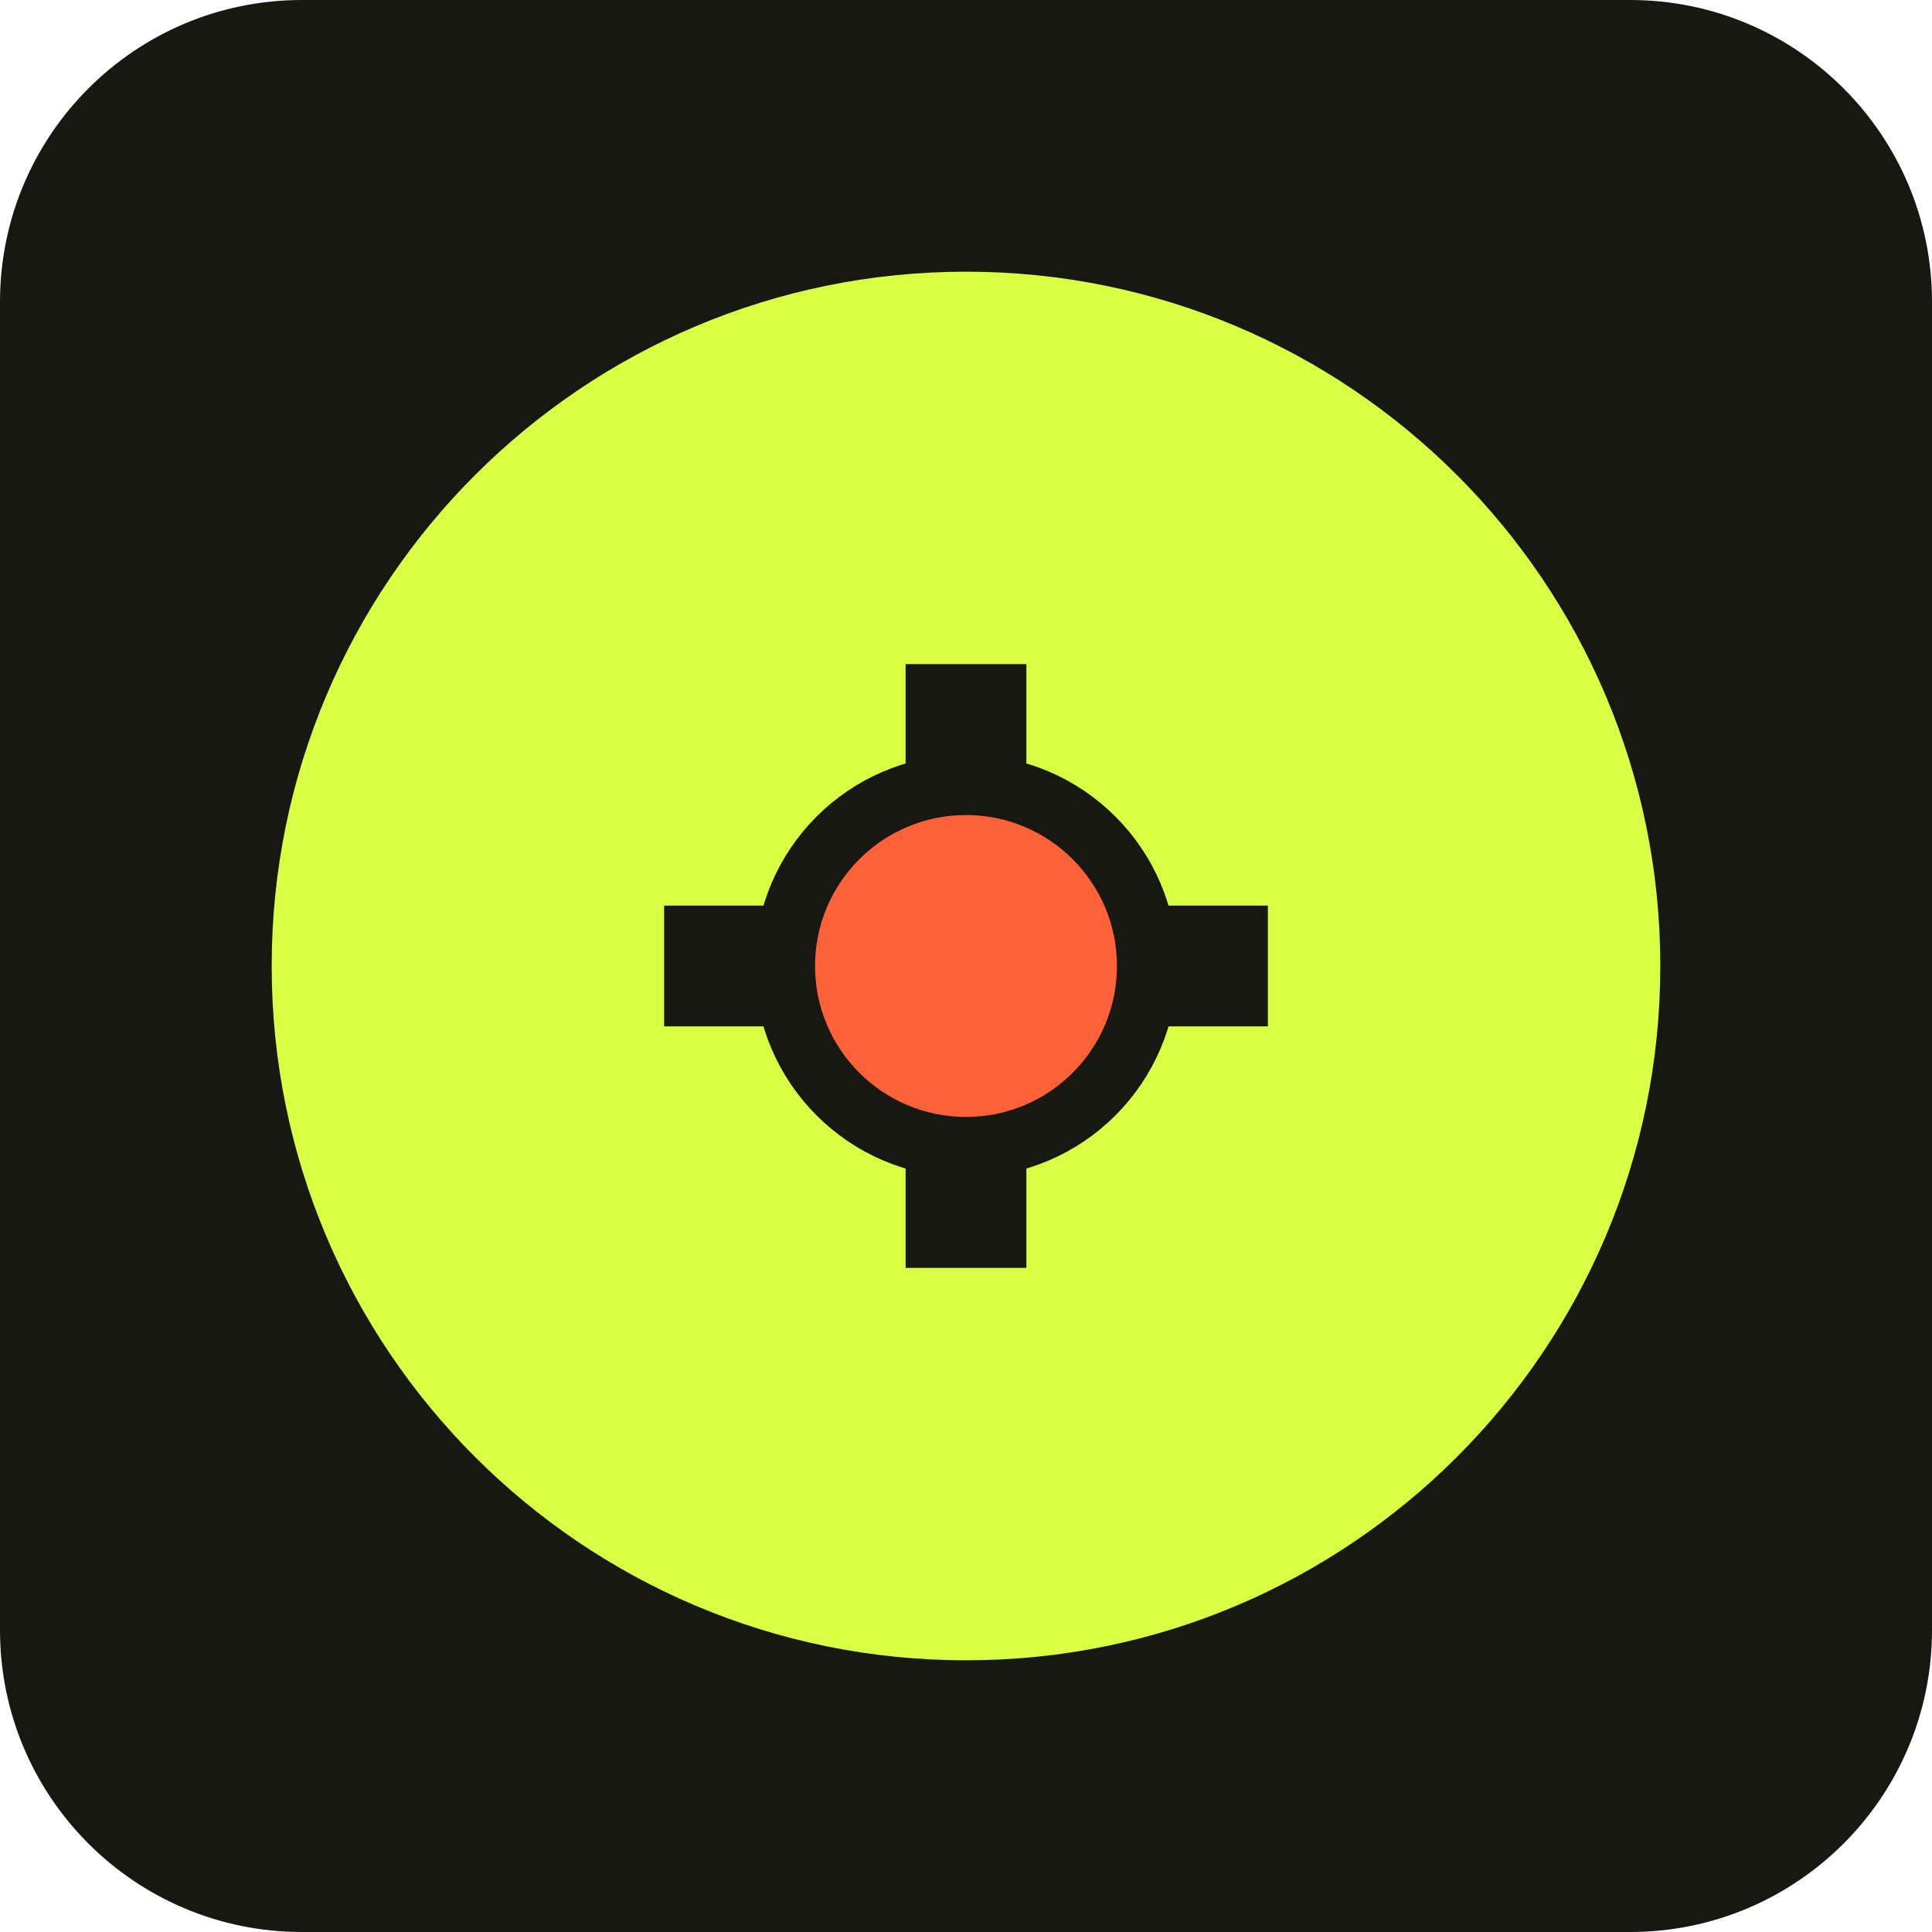
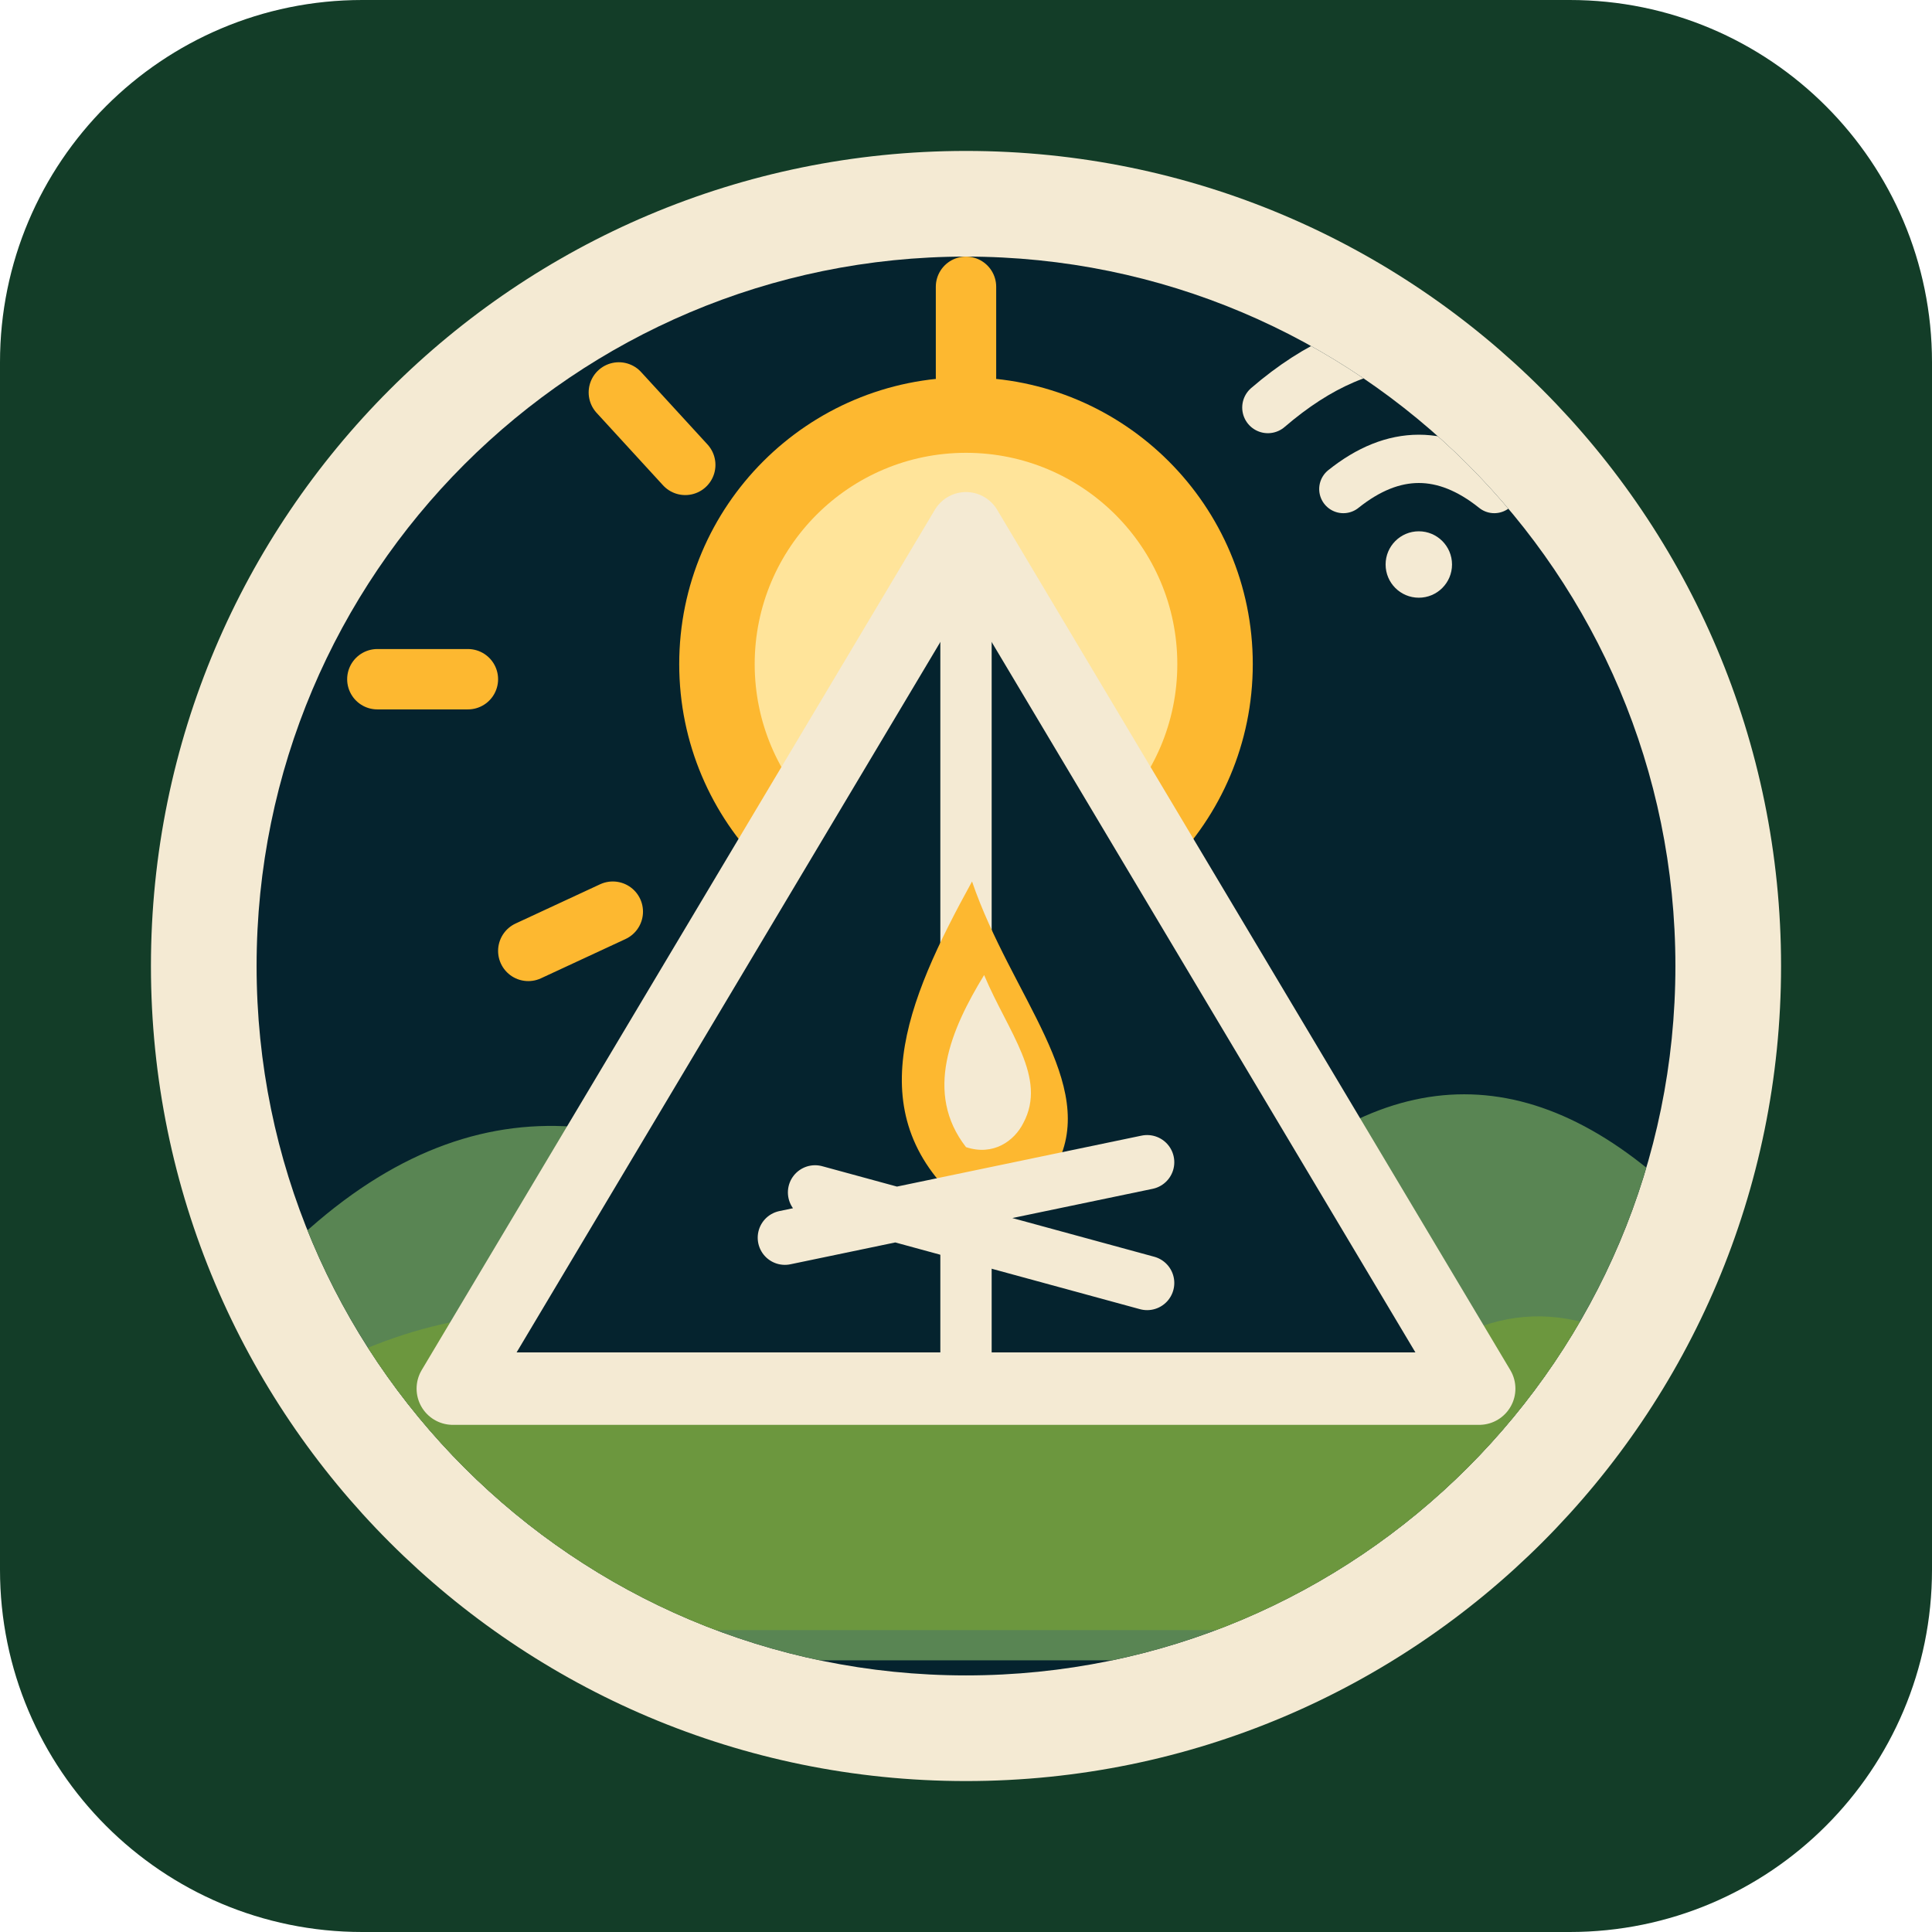
- <svg xmlns="http://www.w3.org/2000/svg" viewBox="0 0 64 64">
-   <rect width="64" height="64" rx="10" fill="#171812" />
-   <circle cx="32" cy="32" r="23" fill="#d8ff43" />
-   <path d="M22 32h20M32 22v20" stroke="#171812" stroke-width="4" />
-   <circle cx="32" cy="32" r="6" fill="#ff6138" stroke="#171812" stroke-width="2" />
+ <svg xmlns="http://www.w3.org/2000/svg" viewBox="0 0 64 64" role="img" aria-labelledby="title">
+   <defs>
+     <clipPath id="emblem">
+       <circle cx="32" cy="32" r="23.5" />
+     </clipPath>
+   </defs>
+   <rect width="64" height="64" rx="12" fill="#133d28" />
+   <circle cx="32" cy="32" r="27" fill="#f4ead3" />
+   <circle cx="32" cy="32" r="23.5" fill="#05232e" />
+   <g clip-path="url(#emblem)">
+     <g fill="none" stroke="#fdb830" stroke-linecap="round" stroke-width="2">
+       <path d="M32 9.5v3" />
+       <path d="m20.5 13 2.2 2.4" />
+       <path d="m12.5 22.5h3" />
+       <path d="m17.5 31.5 2.8-1.3" />
+     </g>
+     <circle cx="32" cy="22" r="9.5" fill="#fdb830" />
+     <circle cx="32" cy="22" r="7" fill="#ffe49a" />
+     <g fill="none" stroke="#f4ead3" stroke-linecap="round">
+       <path d="M42 13.5q5-4.3 10 0" stroke-width="1.7" />
+       <path d="M44.5 16.2q2.5-2 5 0" stroke-width="1.6" />
+     </g>
+     <circle cx="47" cy="18.7" r="1.1" fill="#f4ead3" />
+     <path d="M8 43c6-7 12-7 18-3 5-5 11-4 15 0 5-5 10-5 15 0v15H8Z" fill="#598553" />
+     <path d="M8 47c7-5 13-4 19-1 6-4 13-4 19 0 3-3 6-3 9-1v9H8Z" fill="#6c973e" />
+     <path d="M15 46 32 17.5 49 46Z" fill="#05232e" stroke="#f4ead3" stroke-linejoin="round" stroke-width="2.4" />
+     <path d="M32 18v28" fill="none" stroke="#f4ead3" stroke-width="1.7" />
+     <path d="M32 40c-3.6-3-2-6.8.2-10.8 1.3 3.8 4.2 6.7 2.8 9.4-.5.9-1.7 2.1-3 1.4Z" fill="#fdb830" />
+     <path d="M32 38c-1.4-1.8-.5-3.9.6-5.7.8 1.9 2.1 3.4 1.3 4.9-.3.6-1 1.1-1.9.8Z" fill="#f4ead3" />
+     <path d="m26 41 12-2.5M27 39.5l11 3" fill="none" stroke="#f4ead3" stroke-linecap="round" stroke-width="1.8" />
+   </g>
</svg>
